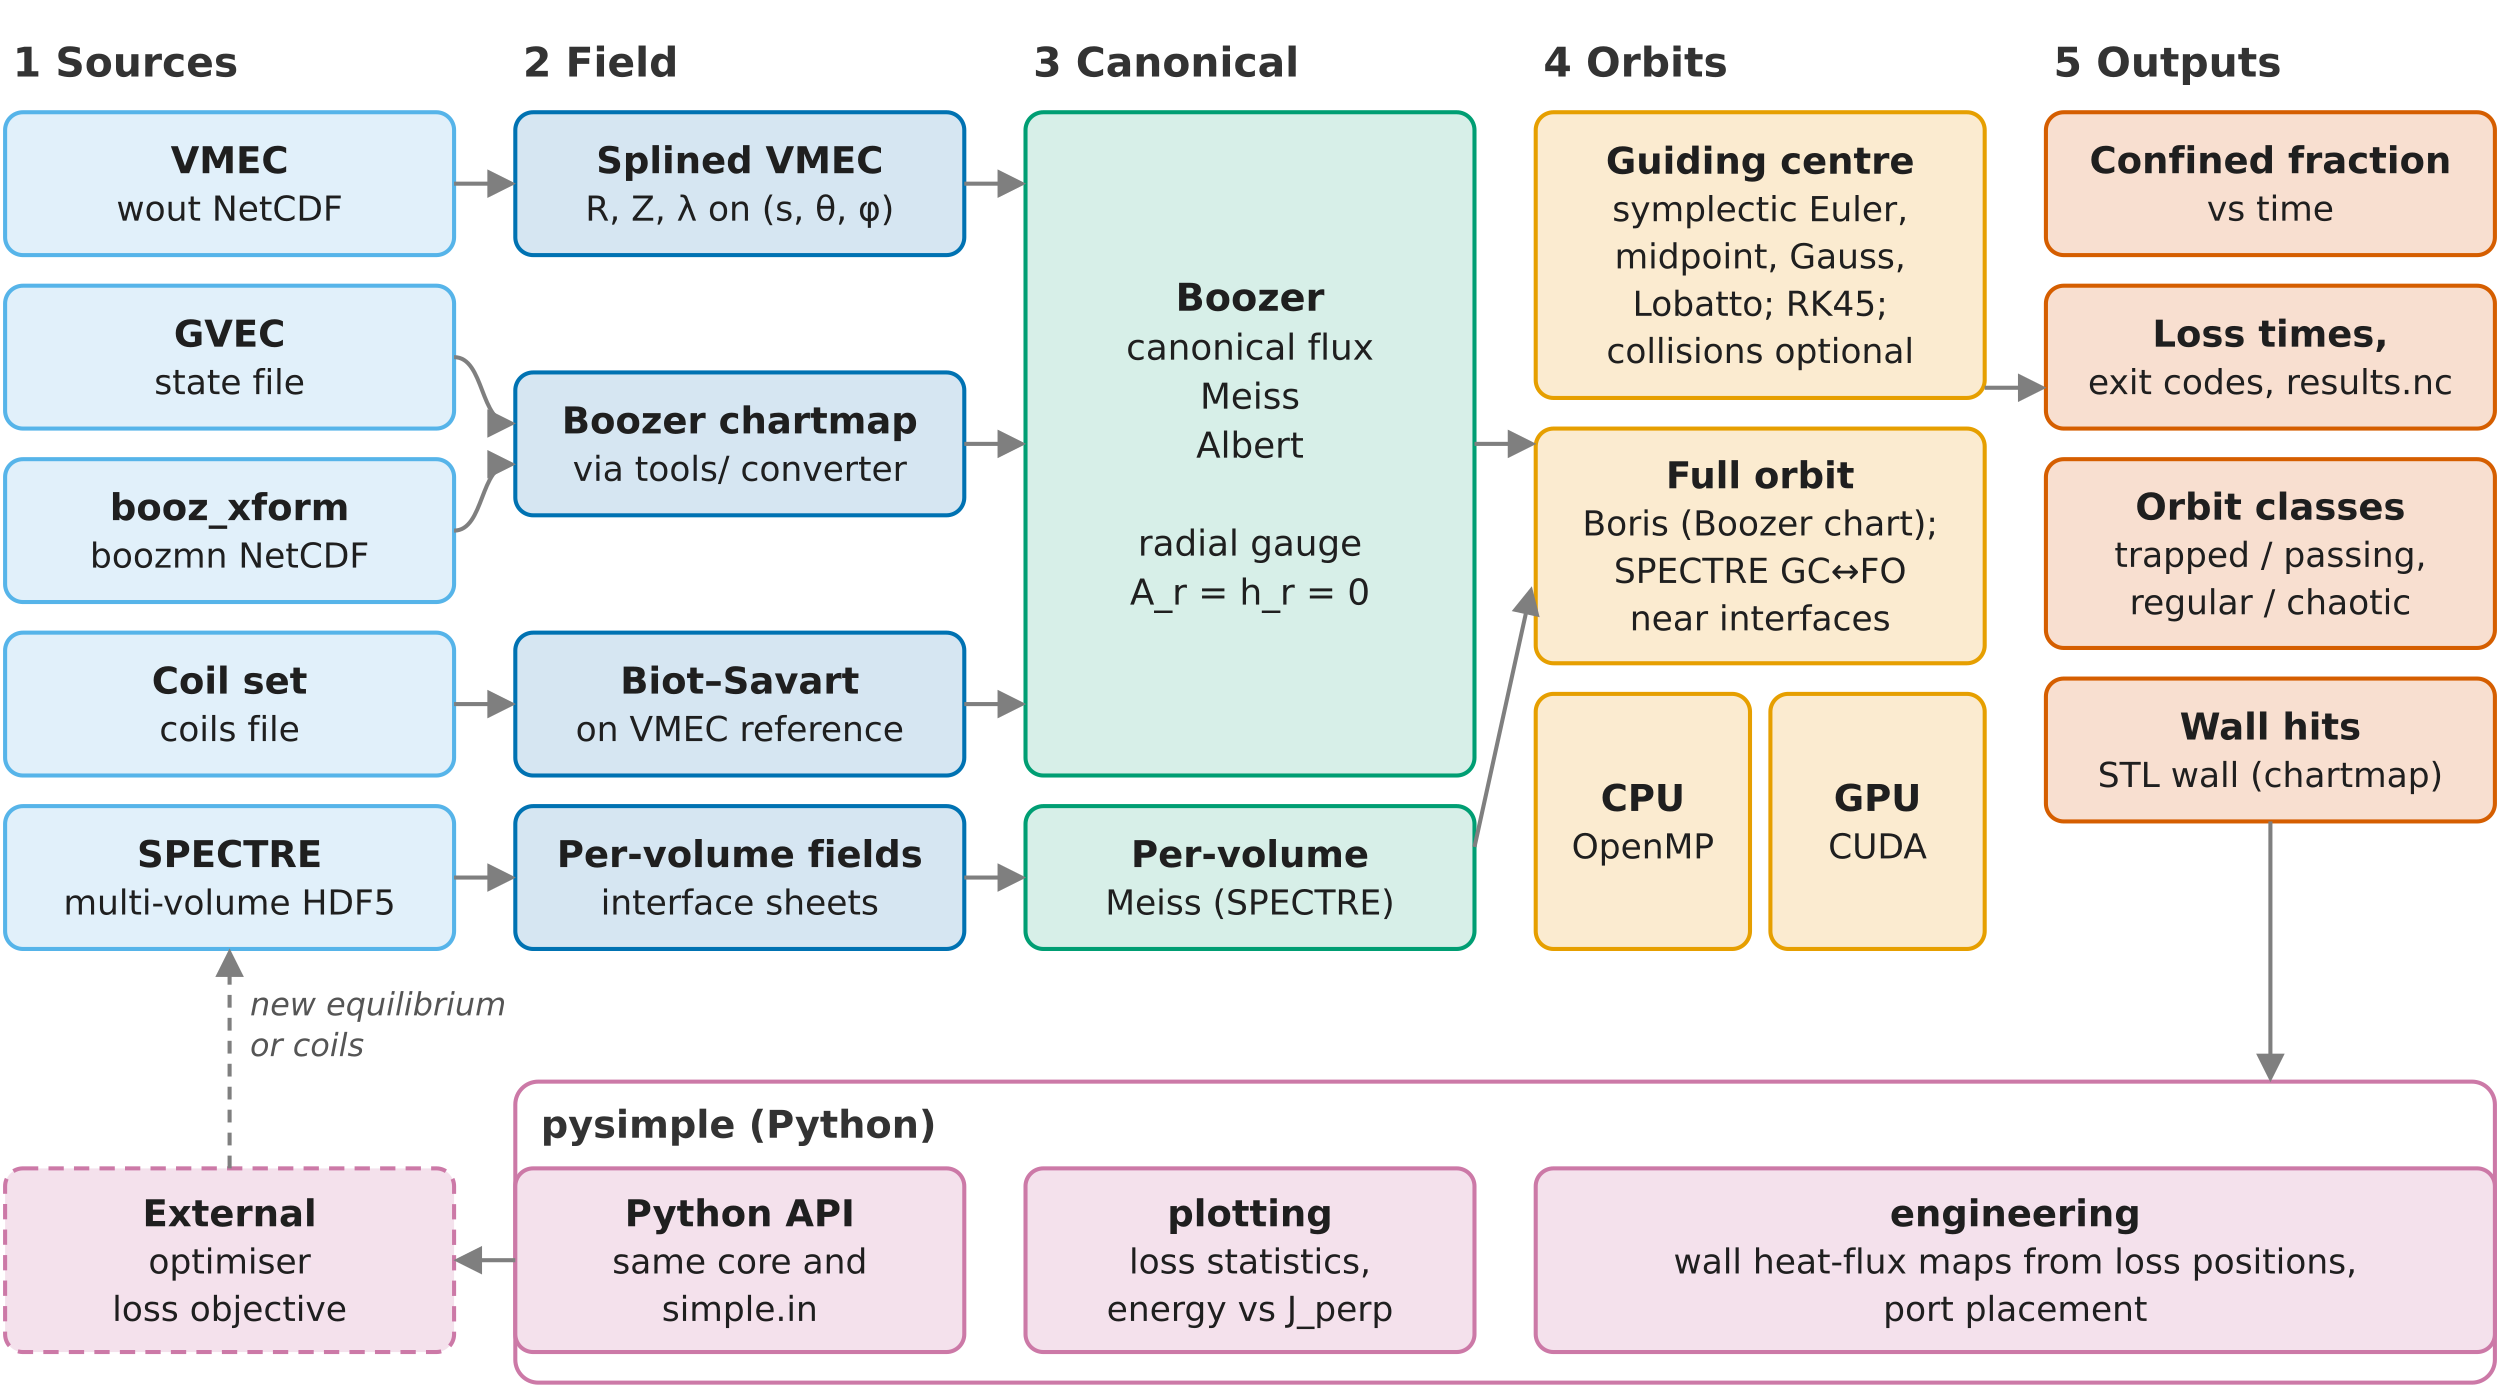
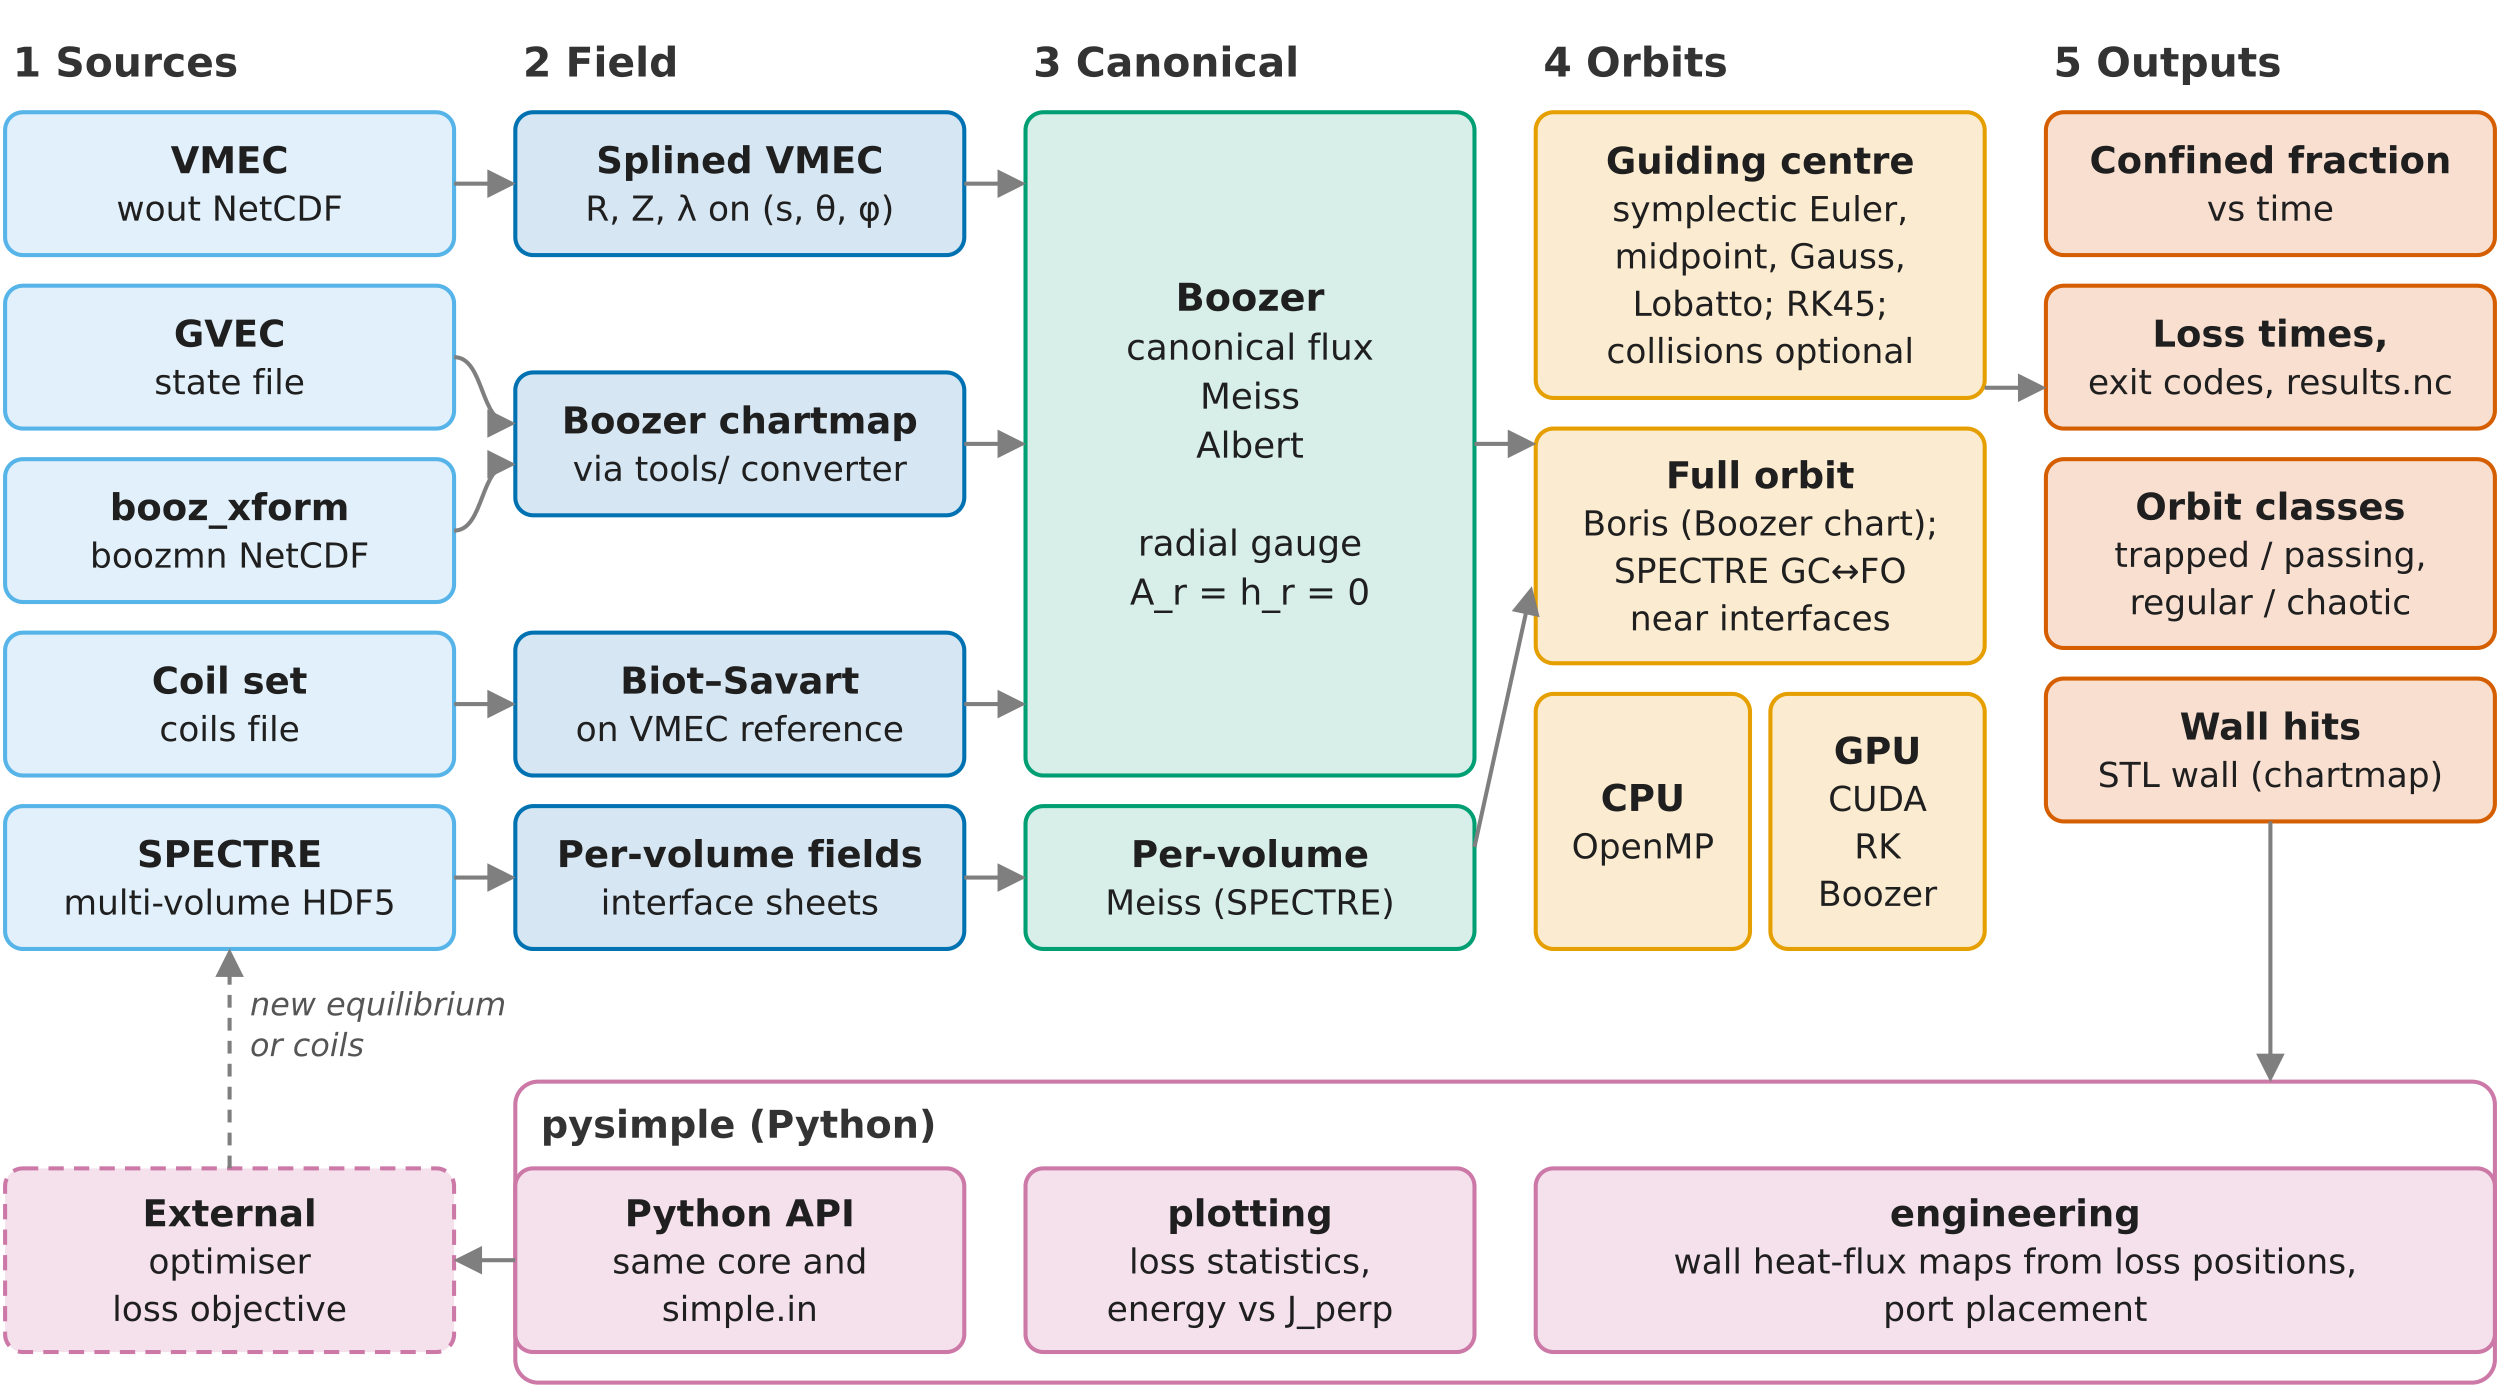
<svg xmlns="http://www.w3.org/2000/svg" viewBox="0 0 980 546" width="980" height="546" role="img" aria-labelledby="title desc">
  <style>text{font-family:'DejaVu Sans',Helvetica,Arial,sans-serif}.label{fill:#333333}.note{fill:#555555;font-style:italic}.arrow{stroke:#7F7F7F}#head path{fill:#7F7F7F}@media (prefers-color-scheme: dark){.label{fill:#E6E6E6}.note{fill:#BDBDBD}.arrow{stroke:#A6A6A6}#head path{fill:#A6A6A6}}</style>
  <defs>
    <marker id="head" viewBox="0 0 10 10" refX="8" refY="5" markerWidth="7" markerHeight="7" orient="auto-start-reverse">
      <path d="M0,0 L10,5 L0,10 z" />
    </marker>
  </defs>
  <text class="label" x="5" y="30" text-anchor="start" font-size="16" font-weight="700">1  Sources</text>
  <text class="label" x="205" y="30" text-anchor="start" font-size="16" font-weight="700">2  Field</text>
  <text class="label" x="405" y="30" text-anchor="start" font-size="16" font-weight="700">3  Canonical</text>
  <text class="label" x="605" y="30" text-anchor="start" font-size="16" font-weight="700">4  Orbits</text>
  <text class="label" x="805" y="30" text-anchor="start" font-size="16" font-weight="700">5  Outputs</text>
  <rect x="2" y="44" width="176" height="56" rx="7" fill="#E1F0FA" stroke="#56B4E9" stroke-width="1.6" />
  <text x="90.0" y="67.9" text-anchor="middle" font-size="14.5" fill="#1F1F1F" font-weight="700">VMEC</text>
  <text x="90.0" y="86.5" text-anchor="middle" font-size="13.5" fill="#1F1F1F">wout NetCDF</text>
  <rect x="2" y="112" width="176" height="56" rx="7" fill="#E1F0FA" stroke="#56B4E9" stroke-width="1.6" />
  <text x="90.0" y="135.9" text-anchor="middle" font-size="14.5" fill="#1F1F1F" font-weight="700">GVEC</text>
  <text x="90.0" y="154.5" text-anchor="middle" font-size="13.5" fill="#1F1F1F">state file</text>
  <rect x="2" y="180" width="176" height="56" rx="7" fill="#E1F0FA" stroke="#56B4E9" stroke-width="1.6" />
  <text x="90.0" y="203.9" text-anchor="middle" font-size="14.5" fill="#1F1F1F" font-weight="700">booz_xform</text>
  <text x="90.0" y="222.5" text-anchor="middle" font-size="13.5" fill="#1F1F1F">boozmn NetCDF</text>
  <rect x="2" y="248" width="176" height="56" rx="7" fill="#E1F0FA" stroke="#56B4E9" stroke-width="1.6" />
  <text x="90.0" y="271.9" text-anchor="middle" font-size="14.5" fill="#1F1F1F" font-weight="700">Coil set</text>
  <text x="90.0" y="290.5" text-anchor="middle" font-size="13.5" fill="#1F1F1F">coils file</text>
  <rect x="2" y="316" width="176" height="56" rx="7" fill="#E1F0FA" stroke="#56B4E9" stroke-width="1.6" />
  <text x="90.0" y="339.9" text-anchor="middle" font-size="14.5" fill="#1F1F1F" font-weight="700">SPECTRE</text>
  <text x="90.0" y="358.5" text-anchor="middle" font-size="13.5" fill="#1F1F1F">multi-volume HDF5</text>
  <rect x="202" y="44" width="176" height="56" rx="7" fill="#D6E6F2" stroke="#0072B2" stroke-width="1.6" />
  <text x="290.0" y="67.9" text-anchor="middle" font-size="14.5" fill="#1F1F1F" font-weight="700">Splined VMEC</text>
  <text x="290.0" y="86.5" text-anchor="middle" font-size="13.5" fill="#1F1F1F">R, Z, λ on (s, θ, φ)</text>
  <rect x="202" y="146.0" width="176" height="56" rx="7" fill="#D6E6F2" stroke="#0072B2" stroke-width="1.6" />
  <text x="290.0" y="169.9" text-anchor="middle" font-size="14.5" fill="#1F1F1F" font-weight="700">Boozer chartmap</text>
  <text x="290.0" y="188.5" text-anchor="middle" font-size="13.5" fill="#1F1F1F">via tools/ converter</text>
  <rect x="202" y="248" width="176" height="56" rx="7" fill="#D6E6F2" stroke="#0072B2" stroke-width="1.6" />
  <text x="290.0" y="271.9" text-anchor="middle" font-size="14.5" fill="#1F1F1F" font-weight="700">Biot–Savart</text>
  <text x="290.0" y="290.5" text-anchor="middle" font-size="13.5" fill="#1F1F1F">on VMEC reference</text>
  <rect x="202" y="316" width="176" height="56" rx="7" fill="#D6E6F2" stroke="#0072B2" stroke-width="1.6" />
  <text x="290.0" y="339.9" text-anchor="middle" font-size="14.5" fill="#1F1F1F" font-weight="700">Per-volume fields</text>
  <text x="290.0" y="358.5" text-anchor="middle" font-size="13.5" fill="#1F1F1F">interface sheets</text>
  <line class="arrow" x1="178" y1="72.0" x2="200" y2="72.0" stroke-width="1.6" marker-end="url(#head)" />
  <path class="arrow" d="M178,140.0 C190,140.0 188,166.0 200,166.0" fill="none" stroke-width="1.6" marker-end="url(#head)" />
  <path class="arrow" d="M178,208.0 C190,208.0 188,182.0 200,182.0" fill="none" stroke-width="1.6" marker-end="url(#head)" />
  <line class="arrow" x1="178" y1="276.0" x2="200" y2="276.0" stroke-width="1.6" marker-end="url(#head)" />
  <line class="arrow" x1="178" y1="344.0" x2="200" y2="344.0" stroke-width="1.6" marker-end="url(#head)" />
  <rect x="402" y="44" width="176" height="260" rx="7" fill="#D7EFE8" stroke="#009E73" stroke-width="1.6" />
  <text x="490.0" y="121.8" text-anchor="middle" font-size="15.0" fill="#1F1F1F" font-weight="700">Boozer</text>
  <text x="490.0" y="141.0" text-anchor="middle" font-size="14.0" fill="#1F1F1F">canonical flux</text>
  <text x="490.0" y="160.2" text-anchor="middle" font-size="14.0" fill="#1F1F1F">Meiss</text>
  <text x="490.0" y="179.4" text-anchor="middle" font-size="14.0" fill="#1F1F1F">Albert</text>
  <text x="490.0" y="198.6" text-anchor="middle" font-size="14.0" fill="#1F1F1F" />
  <text x="490.0" y="217.8" text-anchor="middle" font-size="14.0" fill="#1F1F1F">radial gauge</text>
  <text x="490.0" y="237.0" text-anchor="middle" font-size="14.0" fill="#1F1F1F">A_r = h_r = 0</text>
  <rect x="402" y="316" width="176" height="56" rx="7" fill="#D7EFE8" stroke="#009E73" stroke-width="1.6" />
  <text x="490.0" y="339.9" text-anchor="middle" font-size="14.5" fill="#1F1F1F" font-weight="700">Per-volume</text>
  <text x="490.0" y="358.5" text-anchor="middle" font-size="13.5" fill="#1F1F1F">Meiss (SPECTRE)</text>
  <line class="arrow" x1="378" y1="72.0" x2="400" y2="72.0" stroke-width="1.6" marker-end="url(#head)" />
  <line class="arrow" x1="378" y1="174.0" x2="400" y2="174.0" stroke-width="1.6" marker-end="url(#head)" />
  <line class="arrow" x1="378" y1="276.0" x2="400" y2="276.0" stroke-width="1.6" marker-end="url(#head)" />
  <line class="arrow" x1="378" y1="344.0" x2="400" y2="344.0" stroke-width="1.6" marker-end="url(#head)" />
  <rect x="602" y="44" width="176" height="112" rx="7" fill="#FBEBD0" stroke="#E69F00" stroke-width="1.6" />
  <text x="690.0" y="68.1" text-anchor="middle" font-size="14.5" fill="#1F1F1F" font-weight="700">Guiding centre</text>
  <text x="690.0" y="86.7" text-anchor="middle" font-size="13.5" fill="#1F1F1F">symplectic Euler,</text>
  <text x="690.0" y="105.2" text-anchor="middle" font-size="13.5" fill="#1F1F1F">midpoint, Gauss,</text>
  <text x="690.0" y="123.8" text-anchor="middle" font-size="13.5" fill="#1F1F1F">Lobatto; RK45;</text>
  <text x="690.0" y="142.3" text-anchor="middle" font-size="13.5" fill="#1F1F1F">collisions optional</text>
  <rect x="602" y="168" width="176" height="92" rx="7" fill="#FBEBD0" stroke="#E69F00" stroke-width="1.6" />
  <text x="690.0" y="191.4" text-anchor="middle" font-size="14.5" fill="#1F1F1F" font-weight="700">Full orbit</text>
  <text x="690.0" y="209.9" text-anchor="middle" font-size="13.5" fill="#1F1F1F">Boris (Boozer chart);</text>
  <text x="690.0" y="228.5" text-anchor="middle" font-size="13.5" fill="#1F1F1F">SPECTRE GC↔FO</text>
  <text x="690.0" y="247.1" text-anchor="middle" font-size="13.5" fill="#1F1F1F">near interfaces</text>
  <rect x="602" y="272" width="84.0" height="100" rx="7" fill="#FBEBD0" stroke="#E69F00" stroke-width="1.6" />
  <text x="644.0" y="317.9" text-anchor="middle" font-size="14.5" fill="#1F1F1F" font-weight="700">CPU</text>
  <text x="644.0" y="336.5" text-anchor="middle" font-size="13.5" fill="#1F1F1F">OpenMP</text>
  <rect x="694.0" y="272" width="84.0" height="100" rx="7" fill="#FBEBD0" stroke="#E69F00" stroke-width="1.6" />
-   <text x="736.0" y="317.9" text-anchor="middle" font-size="14.5" fill="#1F1F1F" font-weight="700">GPU</text>
-   <text x="736.0" y="336.5" text-anchor="middle" font-size="13.5" fill="#1F1F1F">CUDA</text>
+   <text x="736.0" y="299.4" text-anchor="middle" font-size="14.5" fill="#1F1F1F" font-weight="700">GPU</text>
+   <text x="736.0" y="317.9" text-anchor="middle" font-size="13.5" fill="#1F1F1F">CUDA</text>
+   <text x="736.0" y="336.5" text-anchor="middle" font-size="13.5" fill="#1F1F1F">RK</text>
+   <text x="736.0" y="355.1" text-anchor="middle" font-size="13.5" fill="#1F1F1F">Boozer</text>
  <line class="arrow" x1="578" y1="174.0" x2="600" y2="174.0" stroke-width="1.6" marker-end="url(#head)" />
  <line class="arrow" x1="578" y1="332.0" x2="600" y2="232.0" stroke-width="1.6" marker-end="url(#head)" />
  <rect x="802" y="44" width="176" height="56" rx="7" fill="#F8DFD0" stroke="#D55E00" stroke-width="1.6" />
  <text x="890.0" y="67.9" text-anchor="middle" font-size="14.5" fill="#1F1F1F" font-weight="700">Confined fraction</text>
  <text x="890.0" y="86.5" text-anchor="middle" font-size="13.5" fill="#1F1F1F">vs time</text>
  <rect x="802" y="112" width="176" height="56" rx="7" fill="#F8DFD0" stroke="#D55E00" stroke-width="1.6" />
  <text x="890.0" y="135.9" text-anchor="middle" font-size="14.5" fill="#1F1F1F" font-weight="700">Loss times,</text>
  <text x="890.0" y="154.5" text-anchor="middle" font-size="13.5" fill="#1F1F1F">exit codes, results.nc</text>
  <rect x="802" y="180" width="176" height="74" rx="7" fill="#F8DFD0" stroke="#D55E00" stroke-width="1.6" />
  <text x="890.0" y="203.7" text-anchor="middle" font-size="14.5" fill="#1F1F1F" font-weight="700">Orbit classes</text>
  <text x="890.0" y="222.2" text-anchor="middle" font-size="13.5" fill="#1F1F1F">trapped / passing,</text>
  <text x="890.0" y="240.8" text-anchor="middle" font-size="13.5" fill="#1F1F1F">regular / chaotic</text>
  <rect x="802" y="266" width="176" height="56" rx="7" fill="#F8DFD0" stroke="#D55E00" stroke-width="1.6" />
  <text x="890.0" y="289.9" text-anchor="middle" font-size="14.5" fill="#1F1F1F" font-weight="700">Wall hits</text>
  <text x="890.0" y="308.5" text-anchor="middle" font-size="13.5" fill="#1F1F1F">STL wall (chartmap)</text>
  <line class="arrow" x1="778" y1="152.0" x2="800" y2="152.0" stroke-width="1.6" marker-end="url(#head)" />
  <rect x="202" y="424" width="776" height="118" rx="9" fill="none" stroke="#CC79A7" stroke-width="1.6" />
  <text class="label" x="212" y="446" text-anchor="start" font-size="15" font-weight="700">pysimple  (Python)</text>
  <rect x="202" y="458" width="176" height="72" rx="7" fill="#F4E1EC" stroke="#CC79A7" stroke-width="1.6" />
  <text x="290.0" y="480.7" text-anchor="middle" font-size="14.5" fill="#1F1F1F" font-weight="700">Python API</text>
  <text x="290.0" y="499.2" text-anchor="middle" font-size="13.5" fill="#1F1F1F">same core and</text>
  <text x="290.0" y="517.8" text-anchor="middle" font-size="13.5" fill="#1F1F1F">simple.in</text>
  <rect x="402" y="458" width="176" height="72" rx="7" fill="#F4E1EC" stroke="#CC79A7" stroke-width="1.6" />
  <text x="490.0" y="480.7" text-anchor="middle" font-size="14.5" fill="#1F1F1F" font-weight="700">plotting</text>
  <text x="490.0" y="499.2" text-anchor="middle" font-size="13.5" fill="#1F1F1F">loss statistics,</text>
  <text x="490.0" y="517.8" text-anchor="middle" font-size="13.5" fill="#1F1F1F">energy vs J_perp</text>
  <rect x="602" y="458" width="376" height="72" rx="7" fill="#F4E1EC" stroke="#CC79A7" stroke-width="1.6" />
  <text x="790.0" y="480.7" text-anchor="middle" font-size="14.5" fill="#1F1F1F" font-weight="700">engineering</text>
  <text x="790.0" y="499.2" text-anchor="middle" font-size="13.5" fill="#1F1F1F">wall heat-flux maps from loss positions,</text>
  <text x="790.0" y="517.8" text-anchor="middle" font-size="13.5" fill="#1F1F1F">port placement</text>
  <rect x="2" y="458" width="176" height="72" rx="7" fill="#F4E1EC" stroke="#CC79A7" stroke-width="1.6" stroke-dasharray="6 4" />
  <text x="90.0" y="480.7" text-anchor="middle" font-size="14.5" fill="#1F1F1F" font-weight="700">External</text>
  <text x="90.0" y="499.2" text-anchor="middle" font-size="13.5" fill="#1F1F1F">optimiser</text>
  <text x="90.0" y="517.8" text-anchor="middle" font-size="13.5" fill="#1F1F1F">loss objective</text>
  <line class="arrow" x1="890.0" y1="322" x2="890.0" y2="422" stroke-width="1.6" marker-end="url(#head)" />
  <line class="arrow" x1="202" y1="494.0" x2="180" y2="494.0" stroke-width="1.6" marker-end="url(#head)" />
  <path class="arrow" d="M90.0,458 L90.0,374" fill="none" stroke-width="1.6" stroke-dasharray="5 4" marker-end="url(#head)" />
  <text class="note" x="98.0" y="398" text-anchor="start" font-size="12.5">new equilibrium</text>
  <text class="note" x="98.0" y="414" text-anchor="start" font-size="12.5">or coils</text>
</svg>
